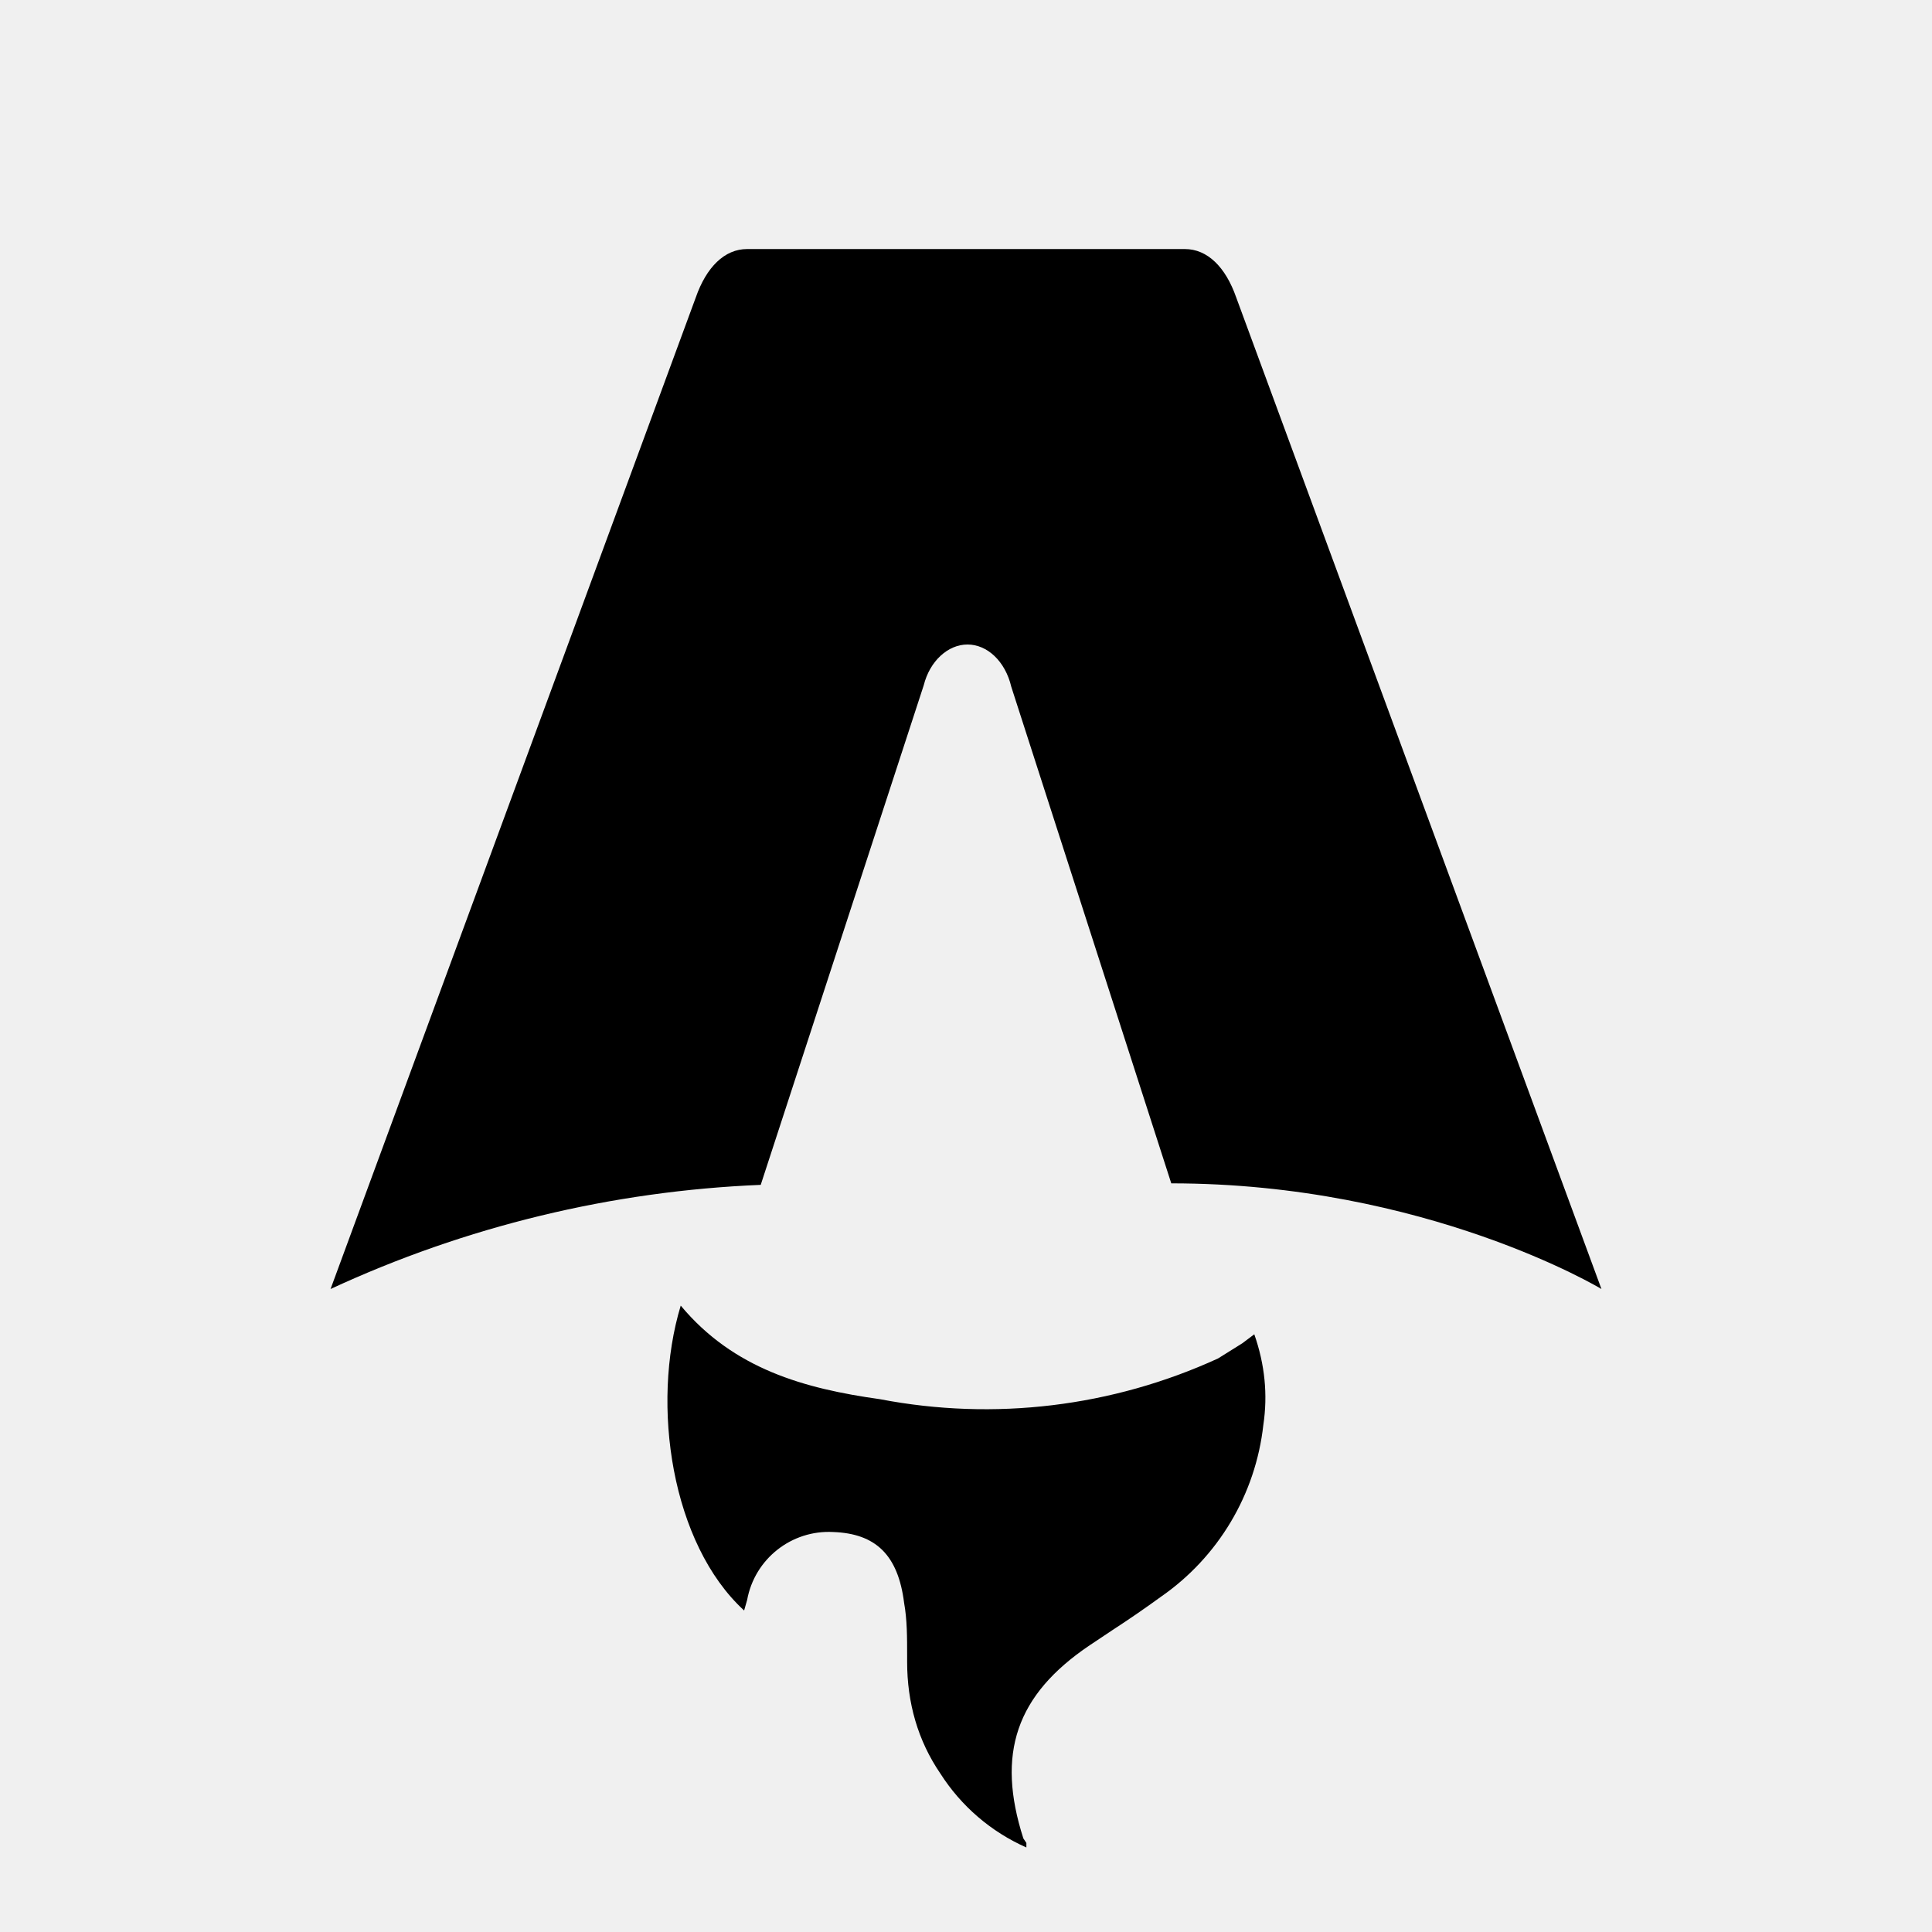
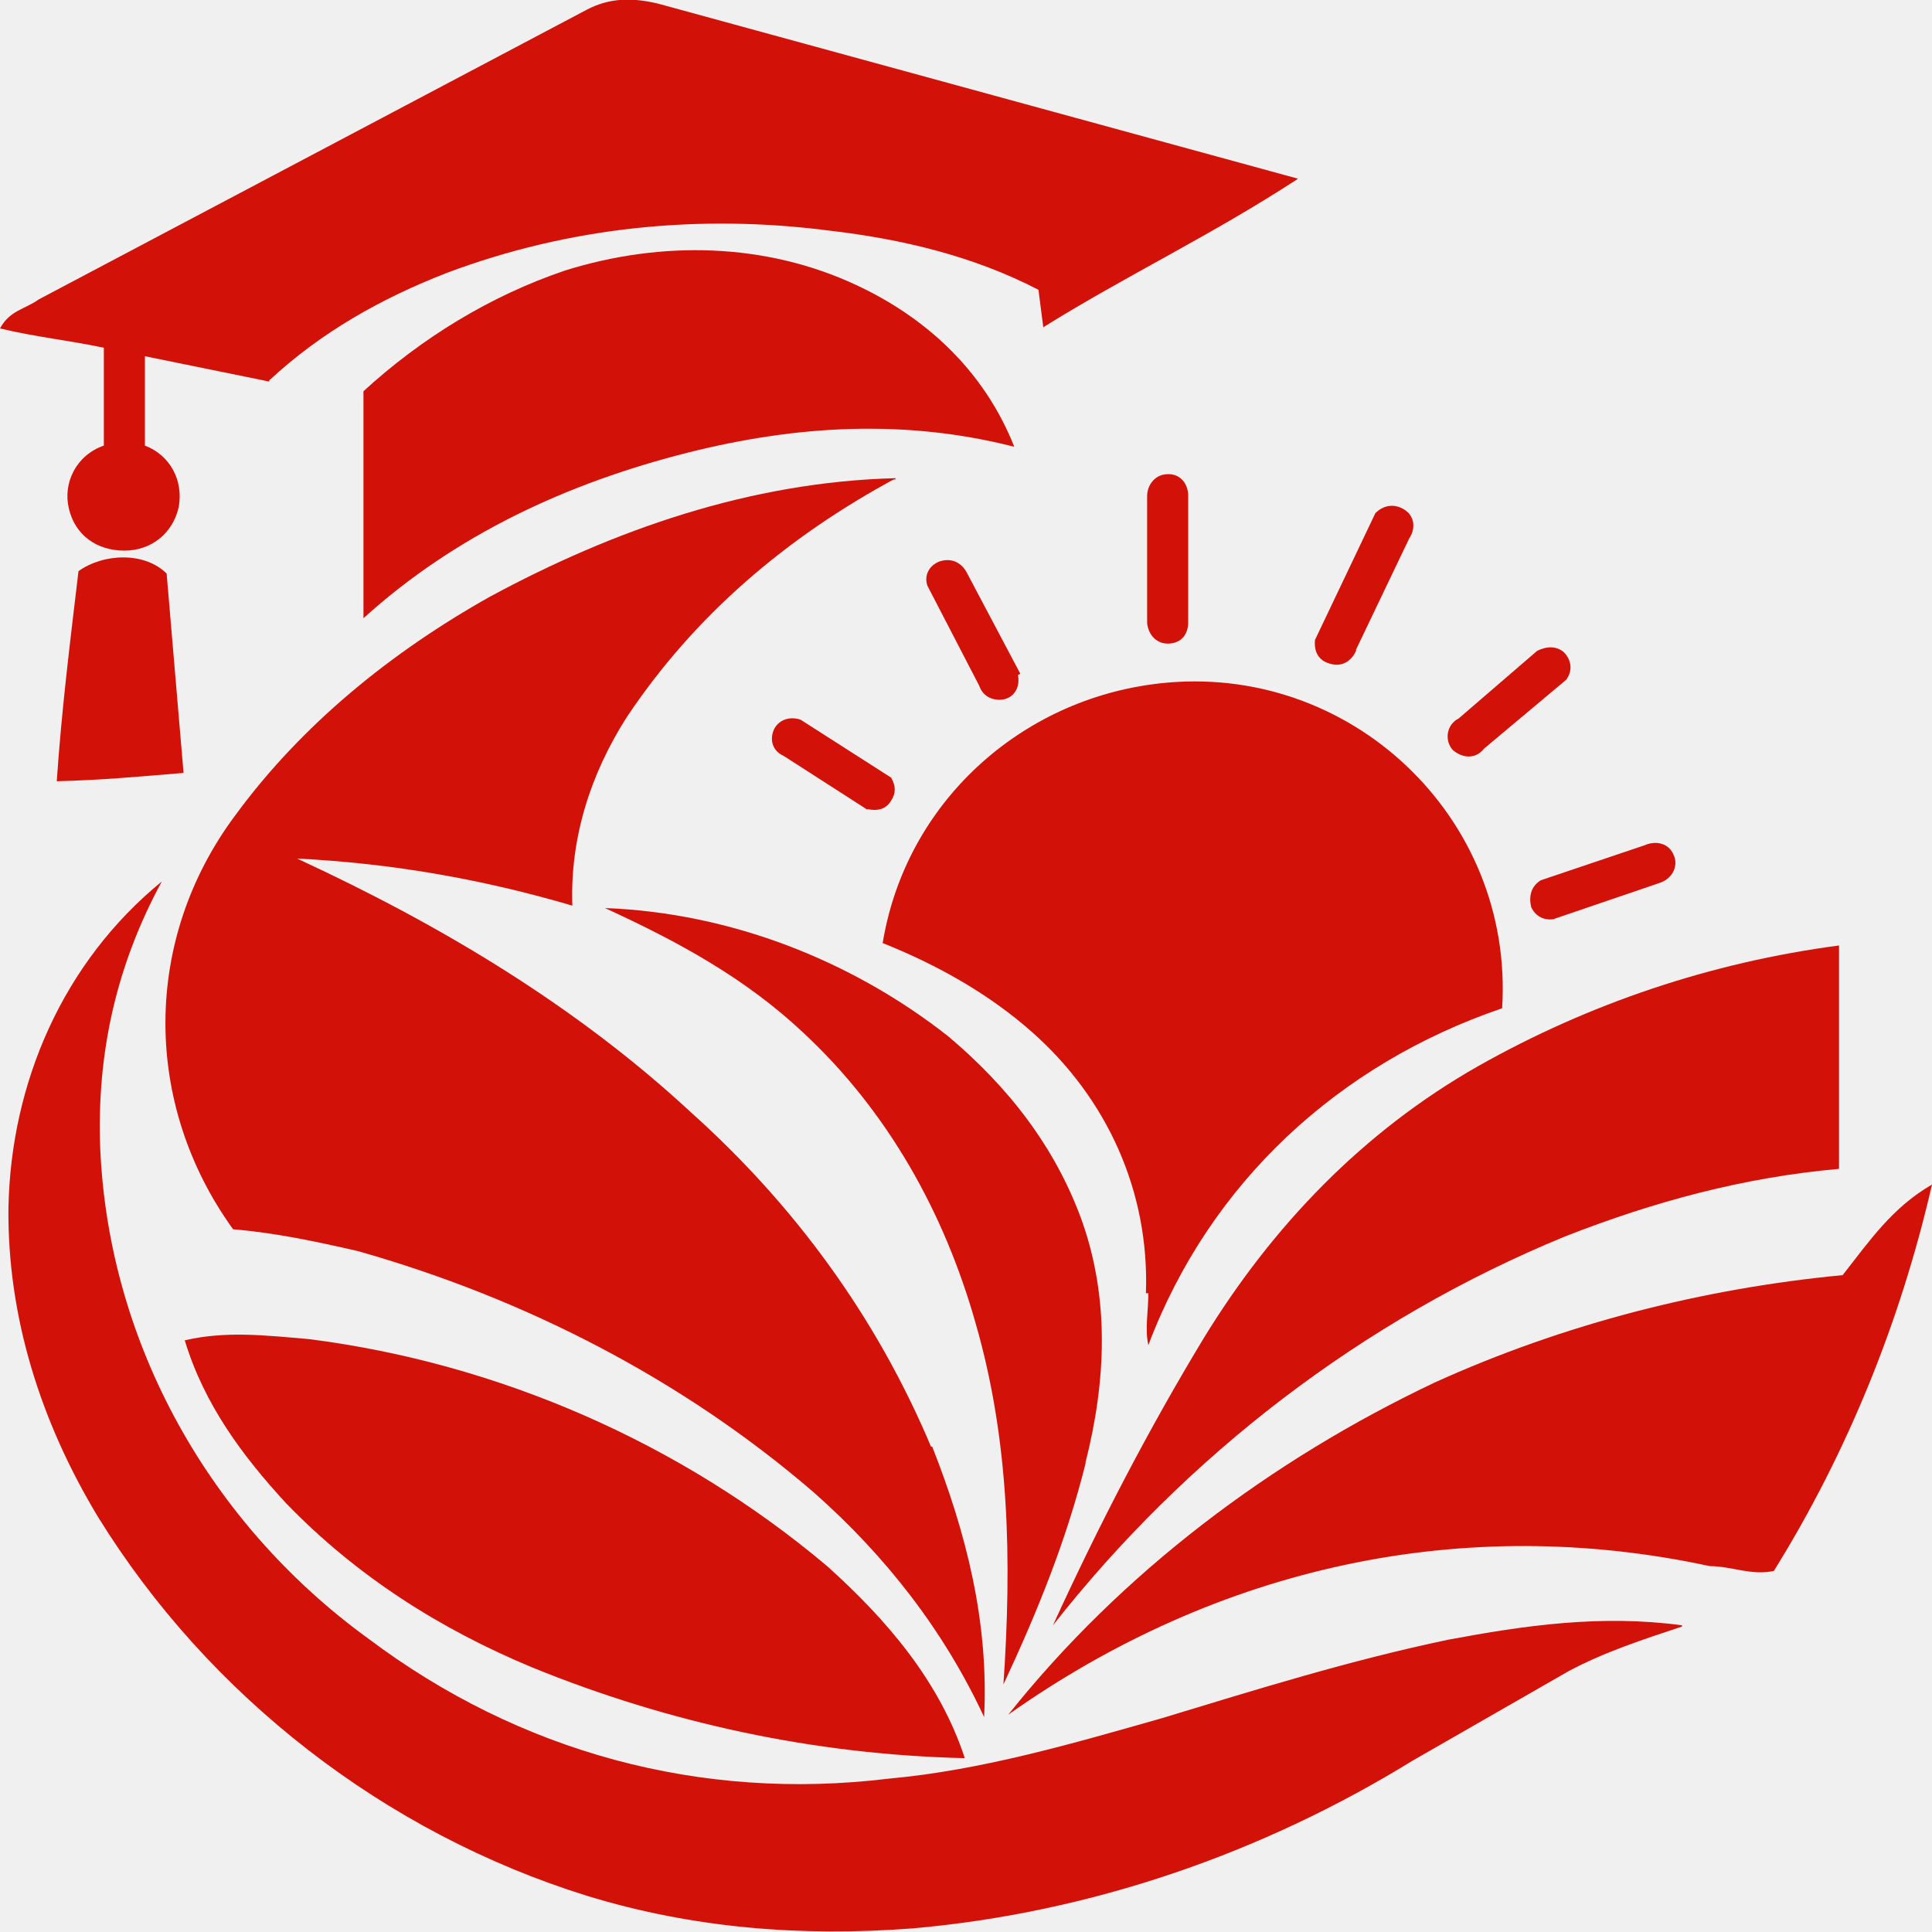
- <svg xmlns="http://www.w3.org/2000/svg" fill="none" viewBox="0 0 128 128">
-   <path d="M50.4 78.5a75.1 75.1 0 0 0-28.5 6.9l24.2-65.7c.7-2 1.9-3.2 3.4-3.2h29c1.5 0 2.7 1.2 3.4 3.2l24.2 65.7s-11.6-7-28.5-7L67 45.5c-.4-1.7-1.6-2.8-2.9-2.8-1.3 0-2.5 1.1-2.9 2.7L50.4 78.5Zm-1.1 28.2Zm-4.2-20.2c-2 6.6-.6 15.8 4.2 20.2a17.5 17.5 0 0 1 .2-.7 5.5 5.5 0 0 1 5.7-4.5c2.8.1 4.3 1.5 4.7 4.7.2 1.1.2 2.3.2 3.5v.4c0 2.7.7 5.2 2.2 7.4a13 13 0 0 0 5.7 4.9v-.3l-.2-.3c-1.8-5.6-.5-9.5 4.4-12.8l1.5-1a73 73 0 0 0 3.2-2.2 16 16 0 0 0 6.8-11.4c.3-2 .1-4-.6-6l-.8.6-1.6 1a37 37 0 0 1-22.4 2.7c-5-.7-9.7-2-13.2-6.2Z" />
-   <style>
-         path { fill: #000; }
-         @media (prefers-color-scheme: dark) {
-             path { fill: #FFF; }
-         }
+ <svg xmlns="http://www.w3.org/2000/svg" id="Layer_1" version="1.1" viewBox="0 0 16 16">
+   <defs>
+     <style>
+       .st0 {
+         fill: #d21209;
+       }
    </style>
+   </defs>
+   <g id="OZbW4D">
+     <g>
+       <path class="st0" d="M7.72,11.98c.28.71.47,1.45.43,2.24-.33-.71-.81-1.33-1.41-1.86-1.09-.94-2.4-1.61-3.78-2-.35-.08-.68-.15-1.03-.18-.75-1.04-.75-2.4.02-3.43.55-.75,1.29-1.35,2.11-1.81,1.02-.55,2.15-.95,3.36-.98-.91.49-1.67,1.14-2.23,1.98-.3.47-.47,1-.45,1.56-.75-.22-1.49-.35-2.28-.39,1.19.55,2.31,1.22,3.26,2.1.86.77,1.54,1.7,1.99,2.77Z" />
+       <path class="st0" d="M13.93,13.47c-.33.11-.64.21-.94.37l-1.29.74c-1.25.77-2.67,1.26-4.14,1.39-.92.07-1.82,0-2.7-.27-1.67-.52-3.13-1.65-4.05-3.14-.47-.78-.75-1.65-.74-2.56.02-1.03.45-2.03,1.27-2.7-.38.7-.54,1.43-.51,2.21.07,1.62.91,3.11,2.22,4.06,1.25.94,2.75,1.35,4.31,1.16.77-.07,1.52-.29,2.26-.5.79-.24,1.56-.48,2.37-.65.64-.12,1.27-.21,1.94-.12Z" />
+       <path class="st0" d="M9.49,10.71c.03-.84-.32-1.61-.94-2.16-.36-.32-.79-.56-1.24-.74.19-1.16,1.14-2.02,2.29-2.15,1.58-.18,2.94,1.11,2.84,2.69-1.35.46-2.42,1.44-2.93,2.79-.03-.14,0-.27,0-.43Z" />
+       <path class="st0" d="M7.98,14.56c-1.24-.03-2.44-.29-3.57-.75-.77-.32-1.46-.76-2.04-1.36-.36-.39-.68-.82-.84-1.35.34-.08.68-.04,1.03-.01,1.57.2,3.08.86,4.29,1.88.49.44.93.95,1.14,1.59Z" />
+       <path class="st0" d="M8.35,14.2c.94-1.18,2.18-2.11,3.53-2.75,1.08-.49,2.23-.78,3.38-.89.22-.28.41-.56.74-.75-.26,1.13-.7,2.22-1.31,3.2-.19.04-.35-.04-.53-.04-2.04-.44-4.07,0-5.81,1.23Z" />
+       <path class="st0" d="M2.23,3.16l-1.03-.21v.74c.21.08.32.29.28.51-.05.22-.23.36-.45.36-.23,0-.41-.13-.46-.35-.05-.21.06-.44.29-.52v-.81c-.28-.06-.57-.09-.86-.16.08-.15.21-.16.32-.24L4.86.08c.19-.1.38-.1.59-.05l5.3,1.45c-.72.47-1.42.8-2.11,1.23l-.04-.31c-.54-.28-1.13-.42-1.73-.49-1.08-.14-2.16-.03-3.17.35-.54.21-1.04.49-1.47.89Z" />
+       <path class="st0" d="M8.99,12.12c-.16.64-.4,1.23-.68,1.83.07-1.03.05-2.02-.23-2.99-.26-.92-.73-1.76-1.43-2.41-.48-.45-1.03-.75-1.64-1.03,1.05.04,2.05.44,2.84,1.06.5.42.89.92,1.11,1.53.23.65.2,1.33.03,2Z" />
+       <path class="st0" d="M11.23,5.39c-.04.09-.12.13-.2.11-.1-.02-.15-.09-.14-.2l.5-1.05c.07-.07.16-.08.24-.03.08.05.1.15.04.24l-.44.92Z" />
+       <path class="st0" d="M9.84,5.17c-.01.11-.08.16-.17.16-.09,0-.16-.07-.17-.17v-1.05c0-.1.07-.17.14-.18.11-.02.19.05.2.16v1.07Z" />
+       <path class="st0" d="M12.88,7.61c-.1.02-.17-.03-.2-.1-.02-.09,0-.17.08-.22l.86-.29c.09-.04.2-.02.24.08.04.08,0,.19-.11.23l-.88.3Z" />
+       <path class="st0" d="M8.43,5.59c.02.1-.03.18-.11.2-.09.02-.18-.02-.21-.11l-.43-.83c-.03-.09.02-.17.1-.2.09-.03.17,0,.22.08l.45.85Z" />
+       <path class="st0" d="M12.29,6.2c-.07.09-.18.08-.26.01-.07-.08-.05-.21.05-.26l.65-.56c.08-.04.16-.04.22.01.06.06.08.15.02.23l-.68.57Z" />
+       <path class="st0" d="M7.19,6.71l-.7-.45c-.09-.04-.12-.13-.08-.22.04-.08.13-.11.22-.08l.75.48c.04.07.04.13,0,.19-.04.07-.11.09-.2.07Z" />
+       <polygon class="st0" points="7.41 3.96 7.42 3.97 7.41 3.97 7.39 3.97 7.41 3.96" />
+       <path class="st0" d="M12.96,10.24c-1.68.69-3.14,1.82-4.24,3.22.38-.83.79-1.62,1.25-2.38.57-.93,1.32-1.71,2.27-2.25.92-.52,1.93-.86,2.99-1v1.85c-.79.07-1.53.27-2.27.56Z" />
+       <g>
+         <path class="st0" d="M5.69,3.75c-.99.25-1.92.68-2.68,1.37v-1.88c.48-.44,1.05-.79,1.67-1,.8-.25,1.66-.23,2.41.12.58.27,1.06.71,1.31,1.34-.9-.23-1.8-.18-2.71.05Z" />
+         <path class="st0" d="M1.53,6.4c-.36.03-.68.06-1.06.07.04-.59.11-1.15.18-1.74.21-.15.55-.16.73.02l.14,1.65Z" />
+       </g>
+     </g>
+   </g>
</svg>
